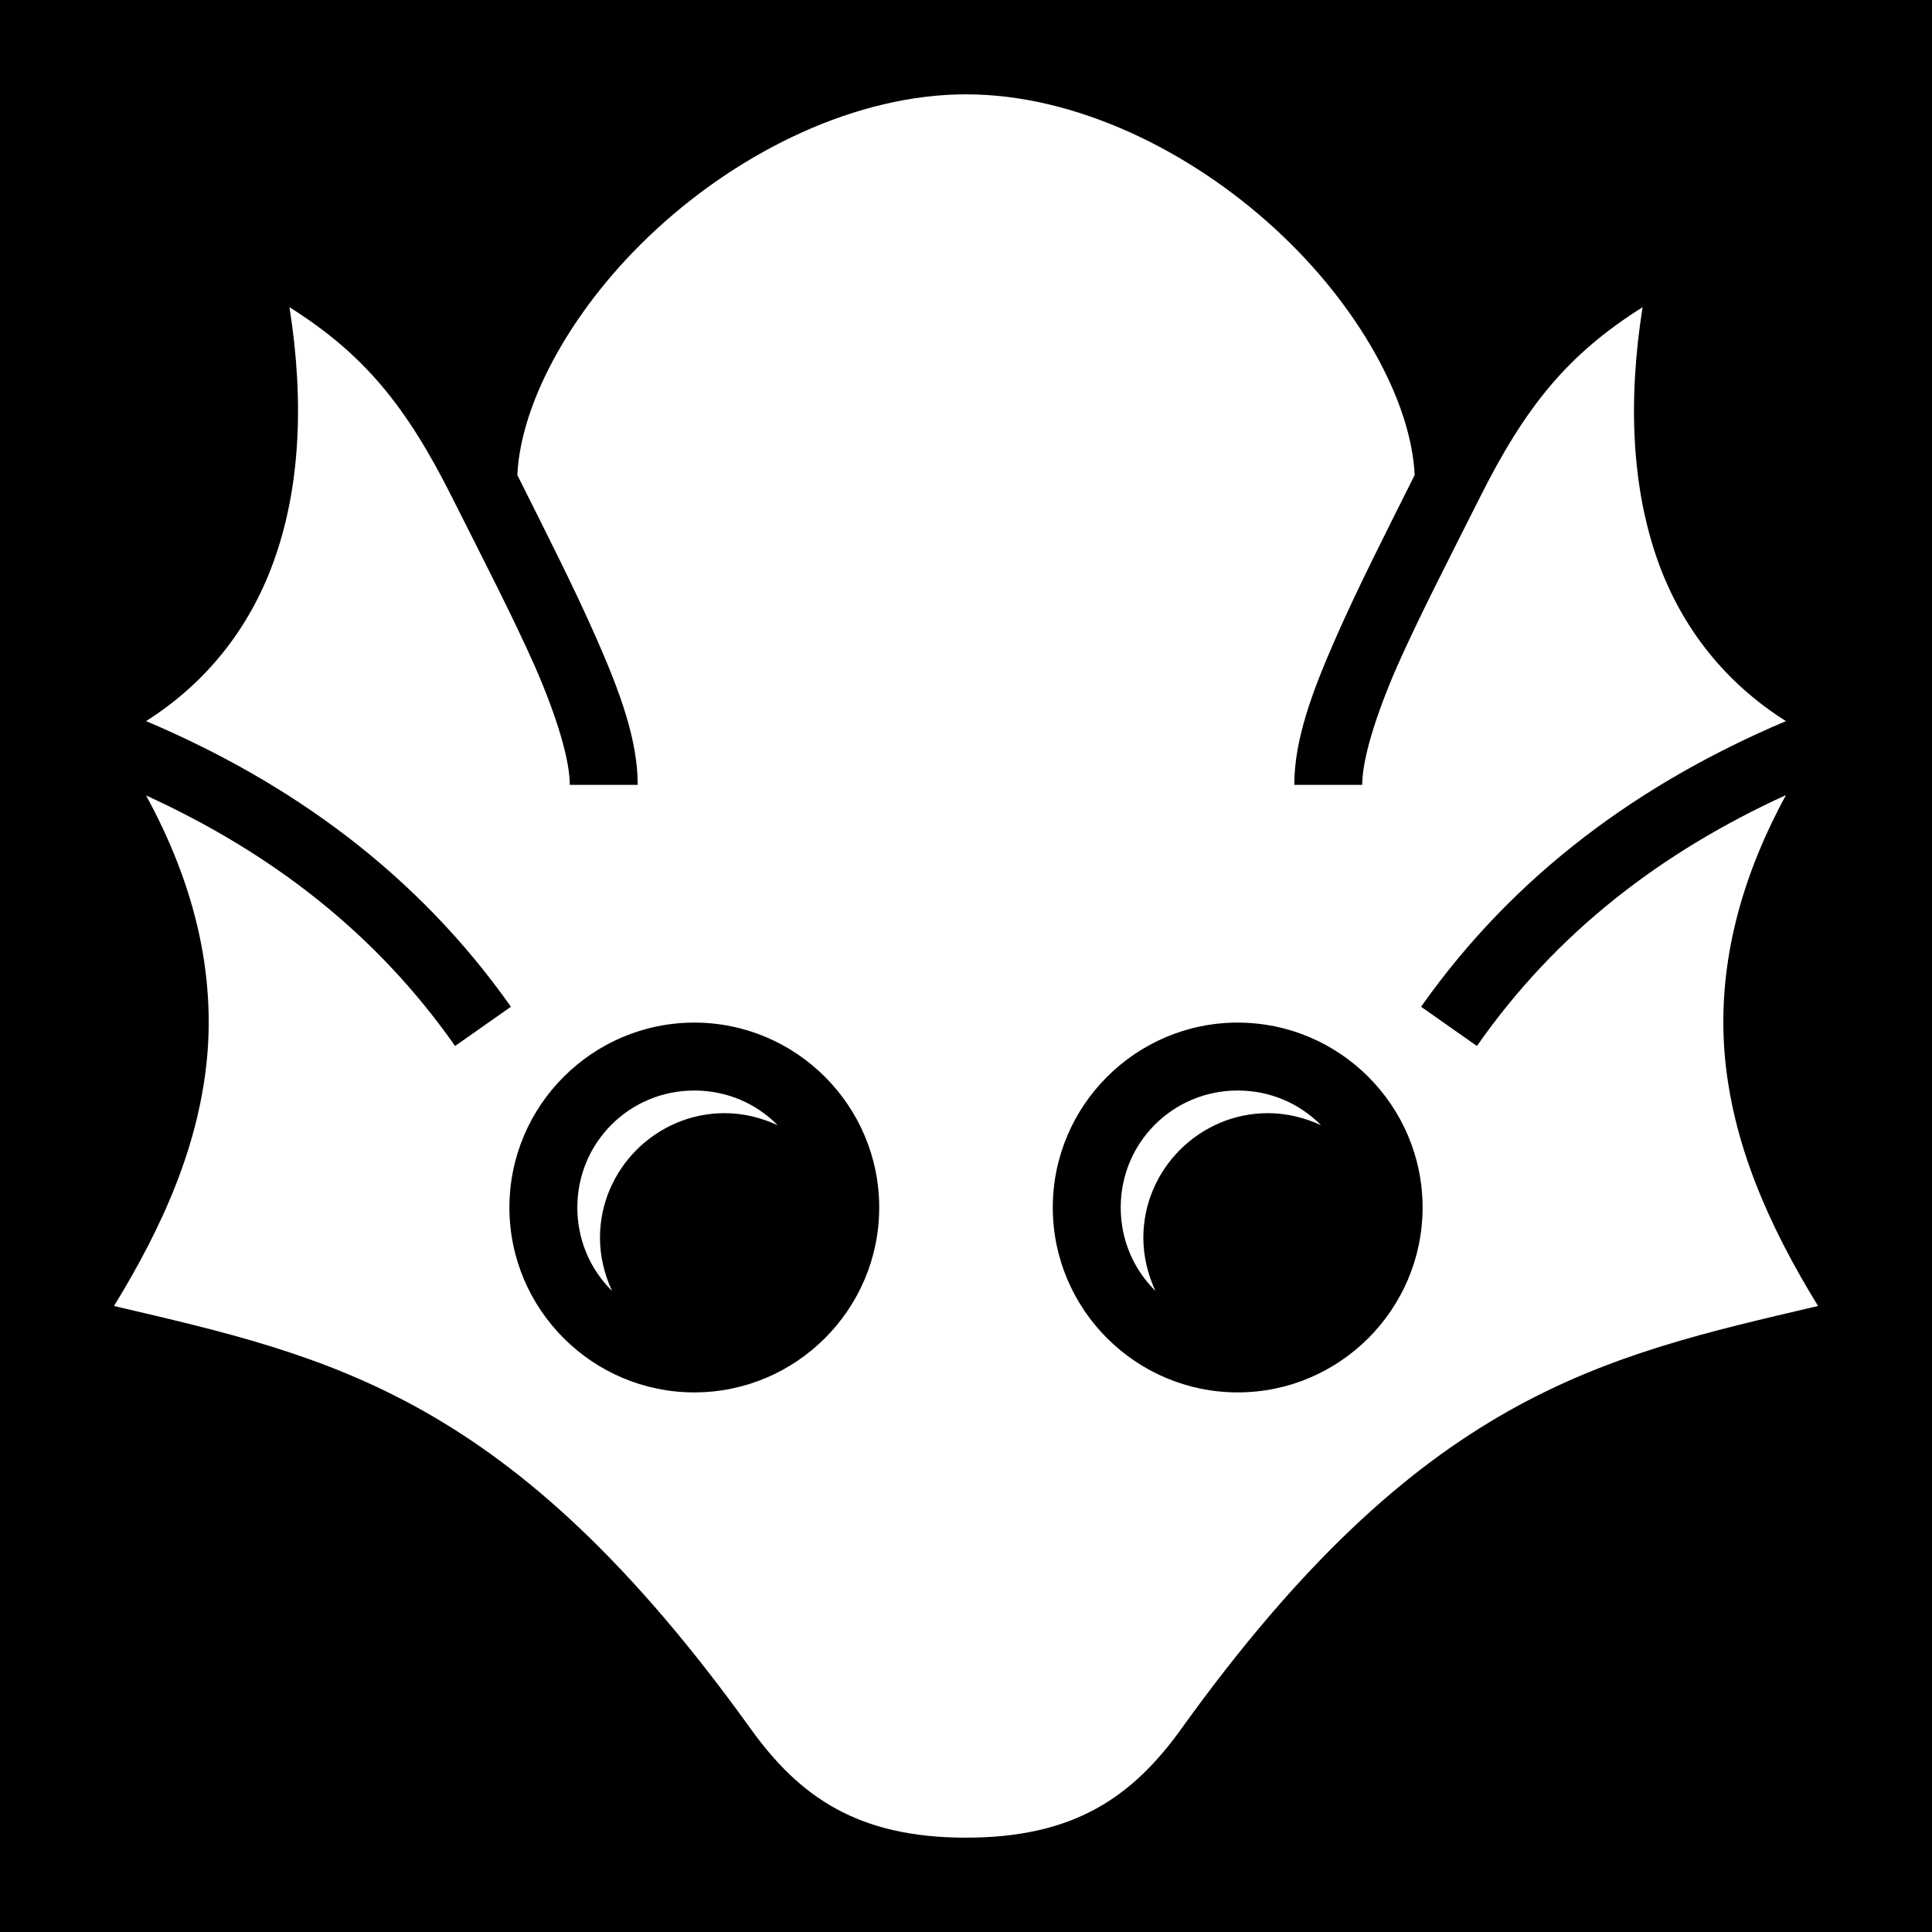
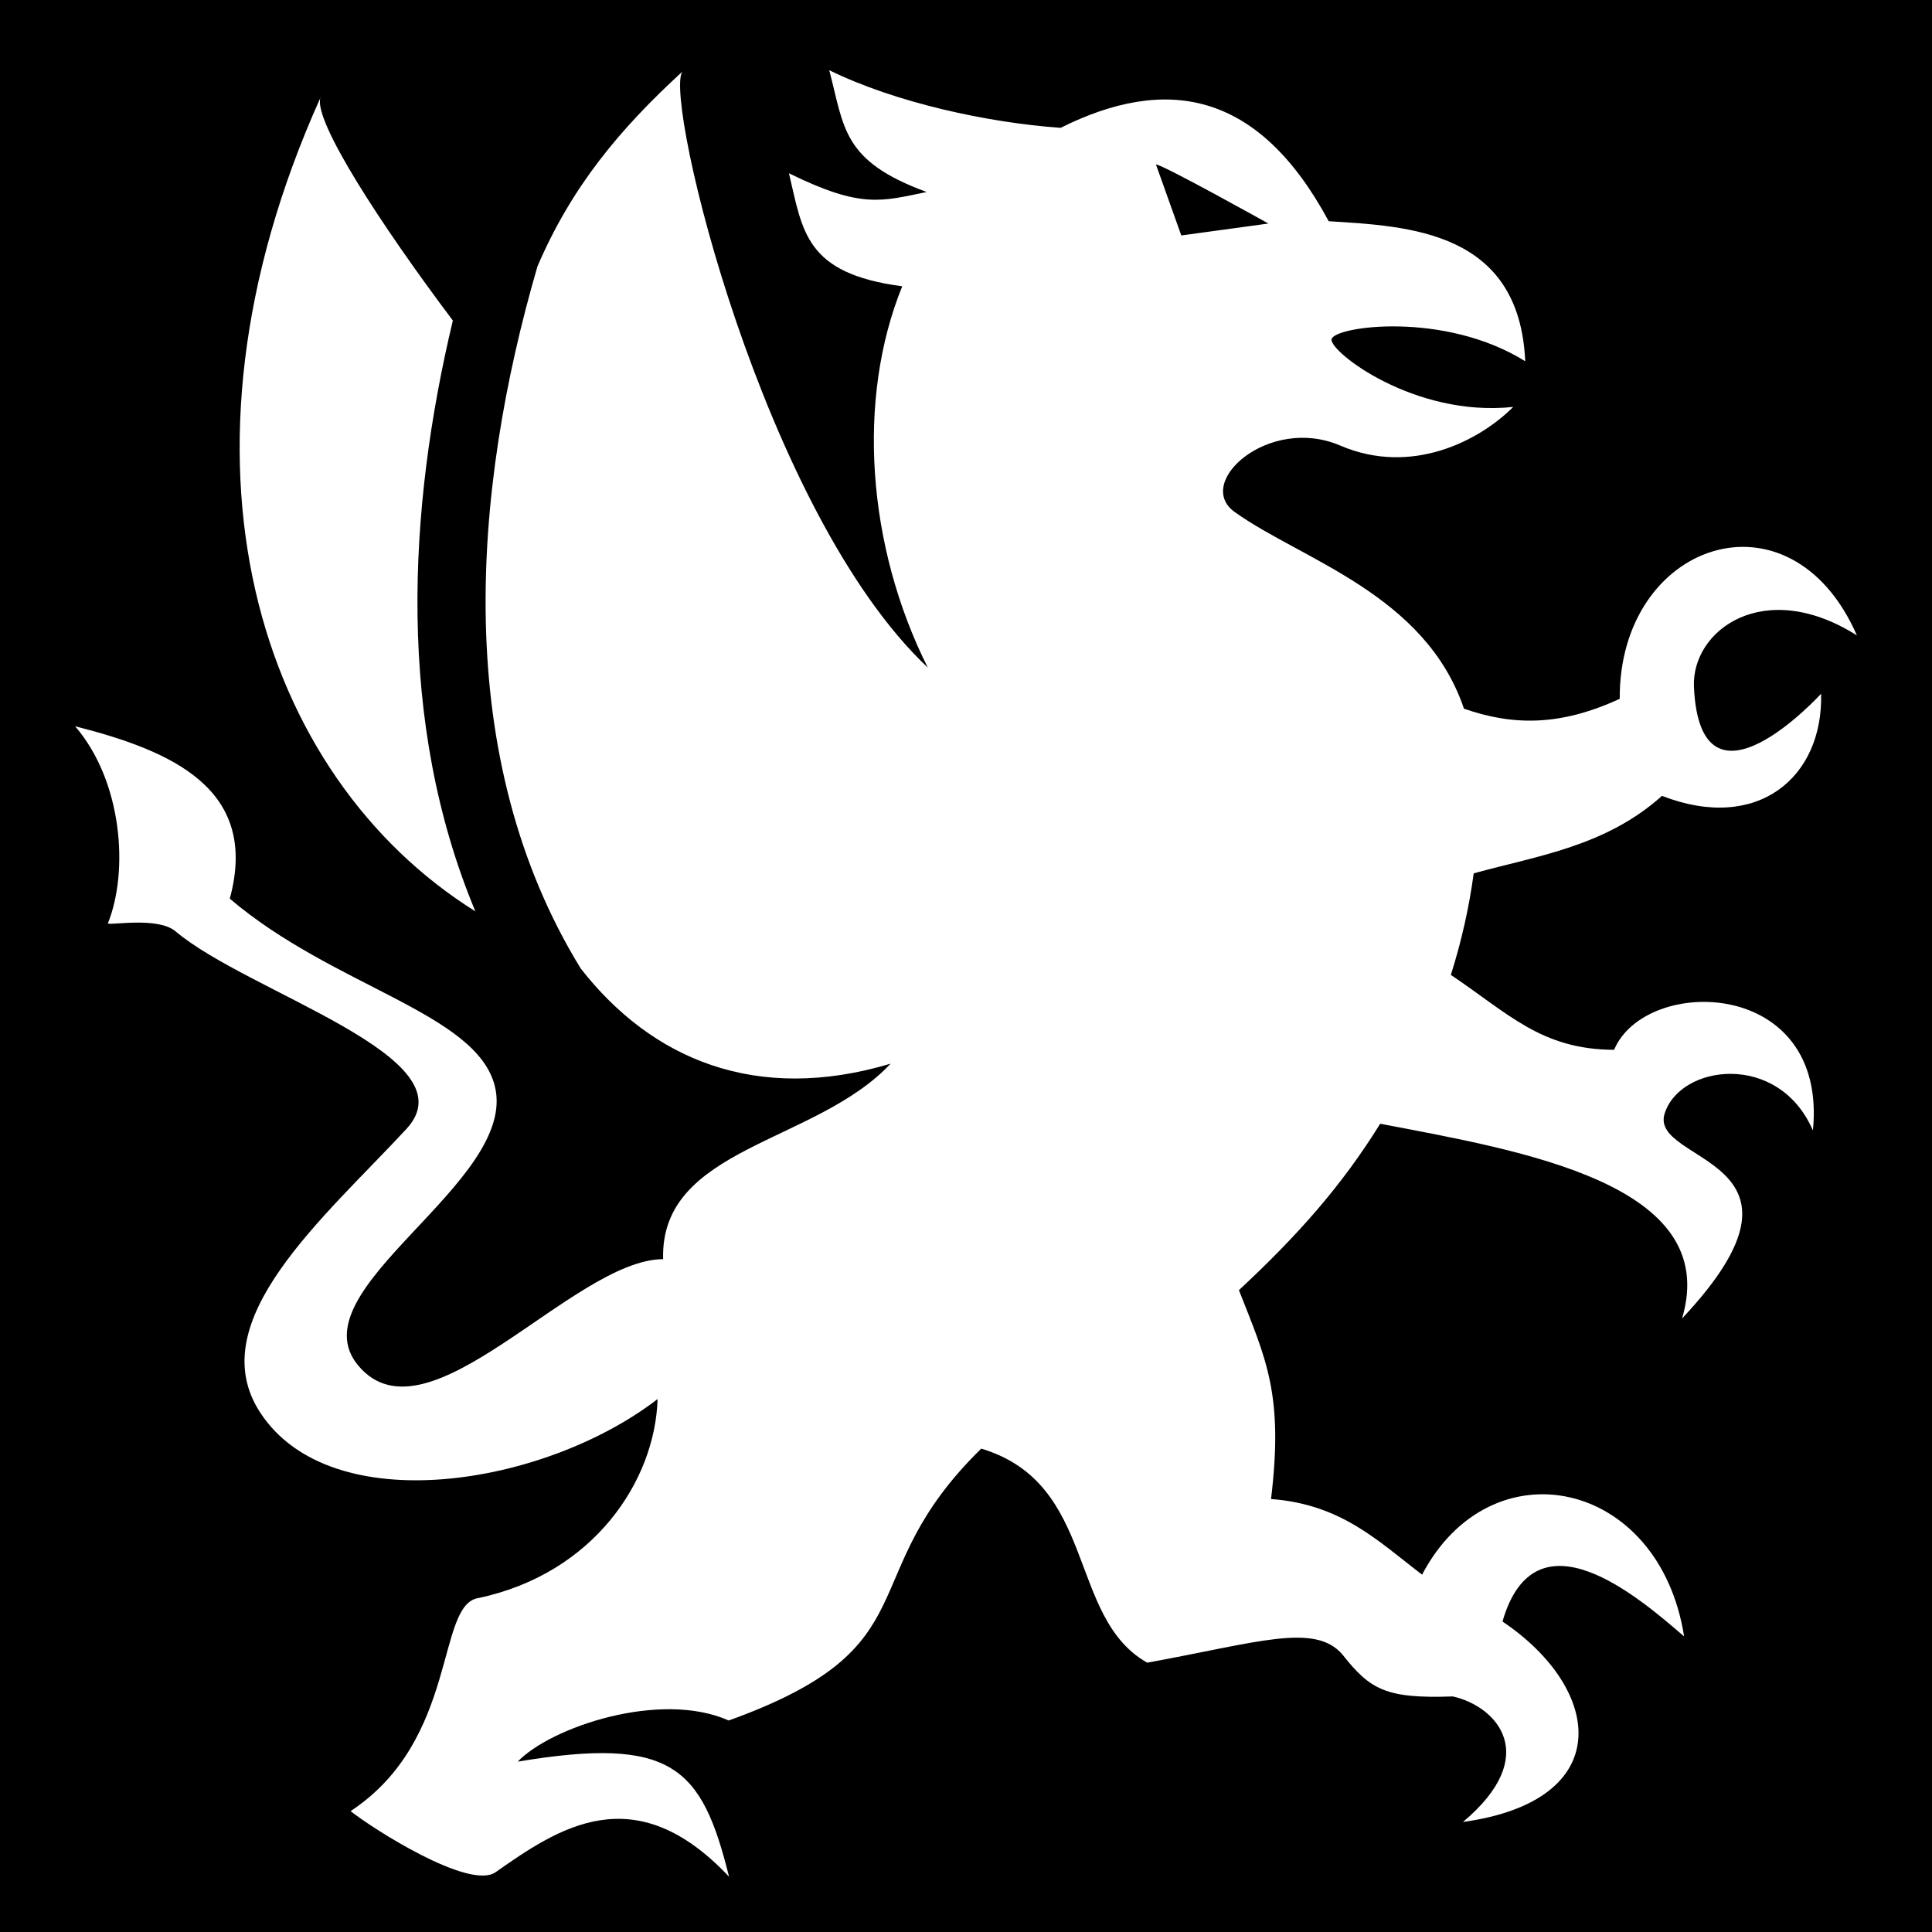
<svg xmlns="http://www.w3.org/2000/svg" style="height: 512px; width: 512px;" viewBox="0 0 512 512">
  <path d="M0 0h512v512H0z" fill="#000" fill-opacity="1" />
  <g class="" style="" transform="translate(0,0)">
-     <path d="M256 25c-29 0-59.3 14.86-81.9 35.63-21.9 20.07-36.1 45.57-37 65.27 7.6 15.2 15.2 30.1 21.1 43.6 6.2 14.1 10.8 26.7 10.8 38.5h-18c0-6.6-3.4-18-9.2-31.3-5.9-13.3-13.8-28.6-21.9-44.7-12.3-24.6-23.59-38.24-43.19-50.59 4 25.29 2.8 48.29-4.3 67.69-6.4 17.6-17.9 32-33.7 42 38.5 16.3 71.89 40.5 96.69 75.7l-14.8 10.4c-21.09-30.1-48.89-51.3-81.89-66.4 13.1 24 17.9 46.6 16.3 67.9-1.9 24.2-11.8 46.2-24.8 67.4 57.6 13.5 105.09 23.5 168.69 112 13 18.1 28.4 28.9 57.1 28.9 28.7 0 44.1-10.8 57.1-28.9 63.6-88.5 111.1-98.5 168.7-112-13-21.2-22.9-43.2-24.8-67.4-1.6-21.3 3.2-43.9 16.3-68-33 15.1-60.8 36.3-81.9 66.5l-14.8-10.4c24.8-35.2 58.2-59.4 96.7-75.7-15.9-10-27.4-24.4-33.8-42-7-19.4-8.2-42.4-4.2-67.69-19.6 12.35-30.9 25.99-43.2 50.59-8.1 16.1-16 31.4-21.9 44.7-5.8 13.3-9.2 24.7-9.2 31.3h-18c0-11.8 4.6-24.4 10.8-38.5 5.9-13.5 13.5-28.4 21.1-43.6-.9-19.7-15.1-45.2-37-65.27C315.3 39.86 285 25 256 25zm-72 246c27 0 49 22 49 49s-22 49-49 49-49-22-49-49 22-49 49-49zm144 0c27 0 49 22 49 49s-22 49-49 49-49-22-49-49 22-49 49-49zm-144 18c-17.2 0-31 13.8-31 31 0 8.7 3.5 16.5 9.2 22.1-2-4.3-3.2-9.1-3.2-14.1 0-18.1 14.9-33 33-33 5 0 9.8 1.2 14.1 3.2-5.6-5.7-13.4-9.2-22.1-9.2zm144 0c-17.2 0-31 13.8-31 31 0 8.7 3.5 16.5 9.2 22.1-2-4.3-3.2-9.1-3.2-14.1 0-18.1 14.9-33 33-33 5 0 9.8 1.2 14.1 3.2-5.6-5.7-13.4-9.2-22.1-9.2z" fill="#fff" fill-opacity="1" />
+     <path d="M219.756 18.604c4.052 15.357 3.397 24.041 25.824 32.28-11.984 2.437-17.24 4.507-36.502-4.966 3.663 15.35 4.19 26.554 30.022 29.95-12.1 29.8-9.43 68.721 6.771 101.05C202.175 135.722 175.955 26.476 180.8 19.01c-16.578 15.218-29.301 30.44-38.373 51.594-17.433 59.912-22.848 130.145 11.465 186.052 18.791 24.069 46.468 35.866 82.117 25.237-19.815 21.2-61.112 22.051-60.274 51.793-23.867.12-62.388 50.074-80.752 28.255-17.04-20.245 42.624-48.484 36.143-74.14-4.908-19.427-42.686-26.202-70.23-49.643 7.915-29.149-15.428-39.194-40.99-45.695 12.544 14.59 14.274 38.384 8.67 52.271.993.497 13.347-1.809 17.945 2.08 19.335 16.358 78.757 33.365 61.193 52.356-21.627 23.384-54.648 50.988-38.718 75.239 18.849 28.694 75.356 19.427 105.27-3.641-.646 21.619-16.875 46.225-47.435 52.722-11.366 1.646-5.19 37.526-33.92 56.473 5.498 4.408 31.43 21.09 38.424 16.185 16.572-11.619 36.787-25.491 61.875 1.211-7.23-29.056-14.994-37.351-56.01-30.507 8.758-9.139 37.773-18.964 55.918-10.903 54.972-19.776 31.988-37.868 66.926-72.05 30.825 9.253 22.75 44.758 43.98 56.726 29.066-5.264 44.414-10.73 51.756-2.137 7.306 9.274 11.514 11.72 29.24 11.084 11.7 2.646 23.577 15.721 2.686 33.266 40.79-5.645 37.187-35.145 10.467-53.123 8.726-30.173 36.299-6.263 48.135 3.957-6.592-41.814-51.232-51.059-69.44-16.371-11.71-8.922-21.316-18.63-40.031-20.047 3.35-27.712-1.264-36.928-8.512-55.35 15.492-14.416 27.208-27.594 37.441-44.102 37.842 7.222 90.616 15.978 79.995 51.612 40.211-42.77-8.803-40.885-4.623-54.281 4.071-13.05 30.22-16.567 39.304 4.453 4-40.592-44.39-41.118-52.69-21.375-19.237-.065-27.955-9.57-43.263-19.854a159.814 159.814 0 0 0 6.06-26.912c16.883-4.655 34.953-7.128 49.891-20.533 25.367 9.855 42.736-4.934 42.174-27.07 0 0-32.033 35.189-33.7-1.795-.681-15.082 18.625-29.18 43.183-13.656-17.624-40.296-63.094-24.75-62.852 16.8-15.843 7.322-28.376 7.113-41.28 2.614-10.32-30.437-43.035-39.44-60.757-52.116-10.889-7.788 9.06-25.721 27.973-17.61 18.912 8.11 36.923-1.29 45.836-10.24-26.242 2.808-48.716-14.667-48.141-17.93.6-3.41 29.811-7.592 51.326 5.825-1.565-34.591-30.833-35.783-52.08-37.105-18.792-34.937-43.299-38.584-71.062-24.748-19.344-1.381-43.732-6.665-61.303-15.277zM85.154 25.355a2.007 2.007 0 0 0-.265.604c.09-.202.174-.402.265-.604zm-.265.604c-43.453 96.534-16.103 179.77 41.088 215.559-20.947-50.153-17.93-106.467-5.967-156.57-19.158-25.464-36.877-52.809-35.121-58.989zm221.45 17.627c1.756 0 29.795 15.652 29.795 15.652l-23.078 3.16z" fill="#fff" fill-opacity="1" />
  </g>
</svg>
